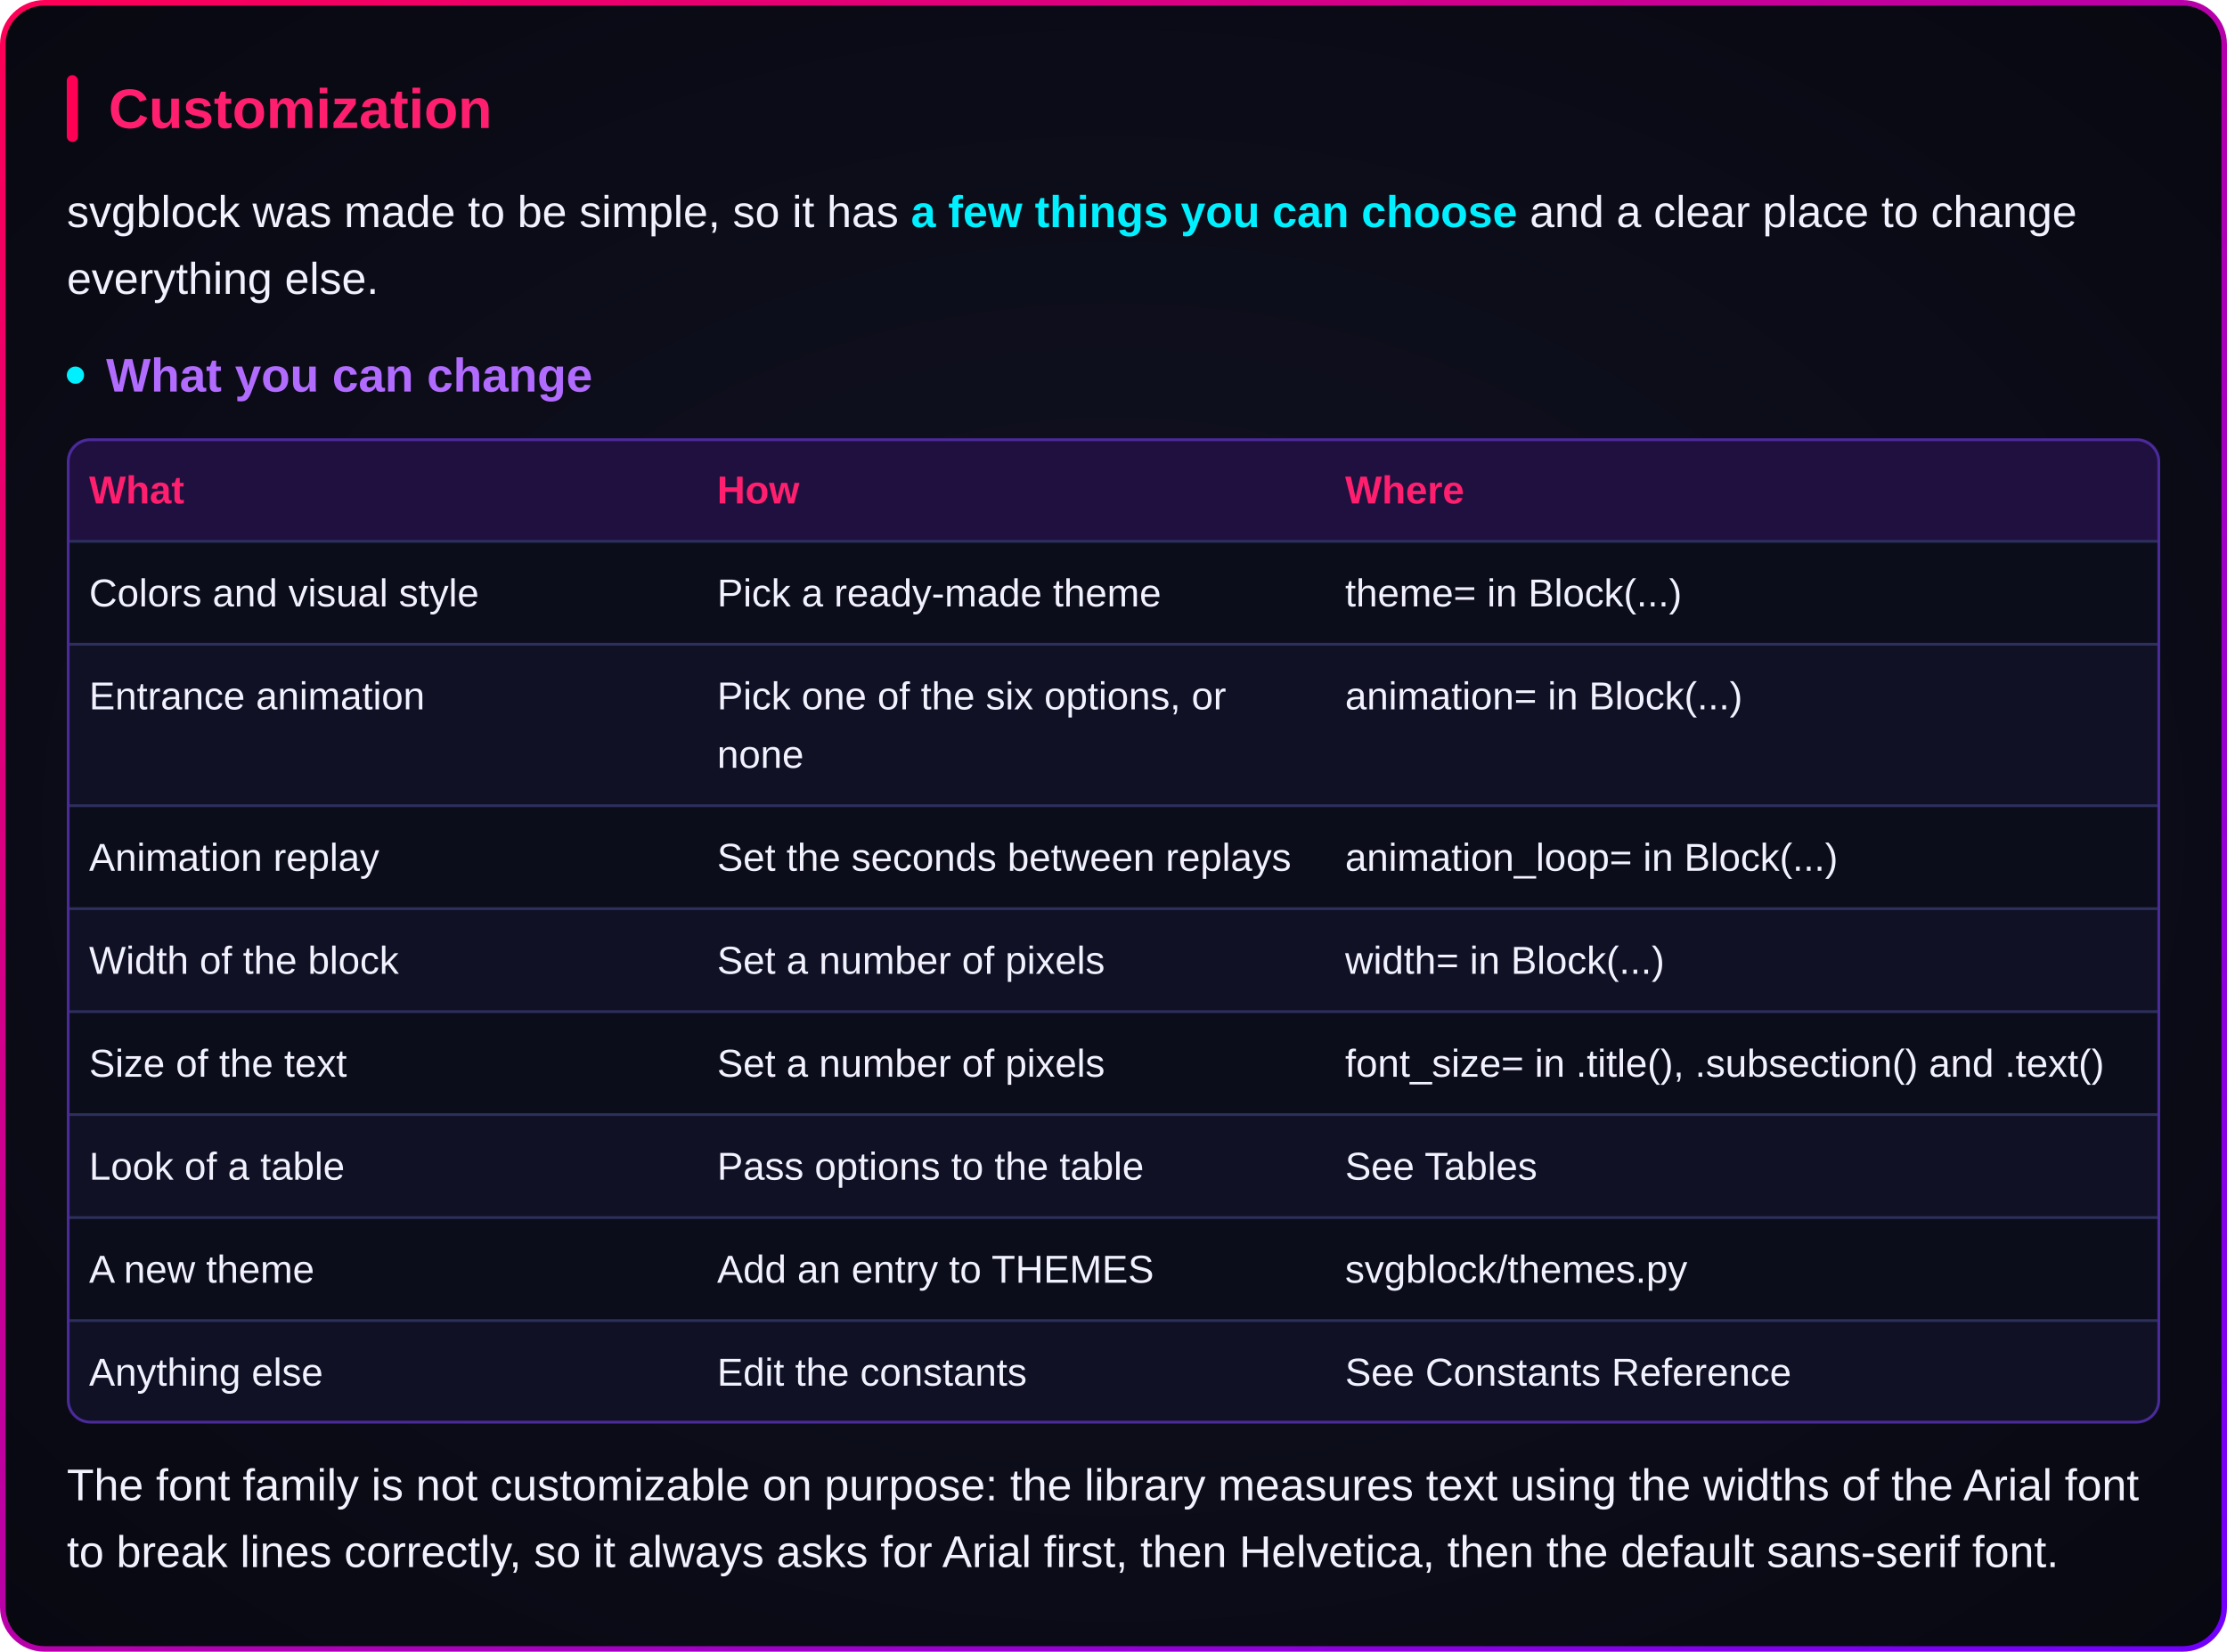
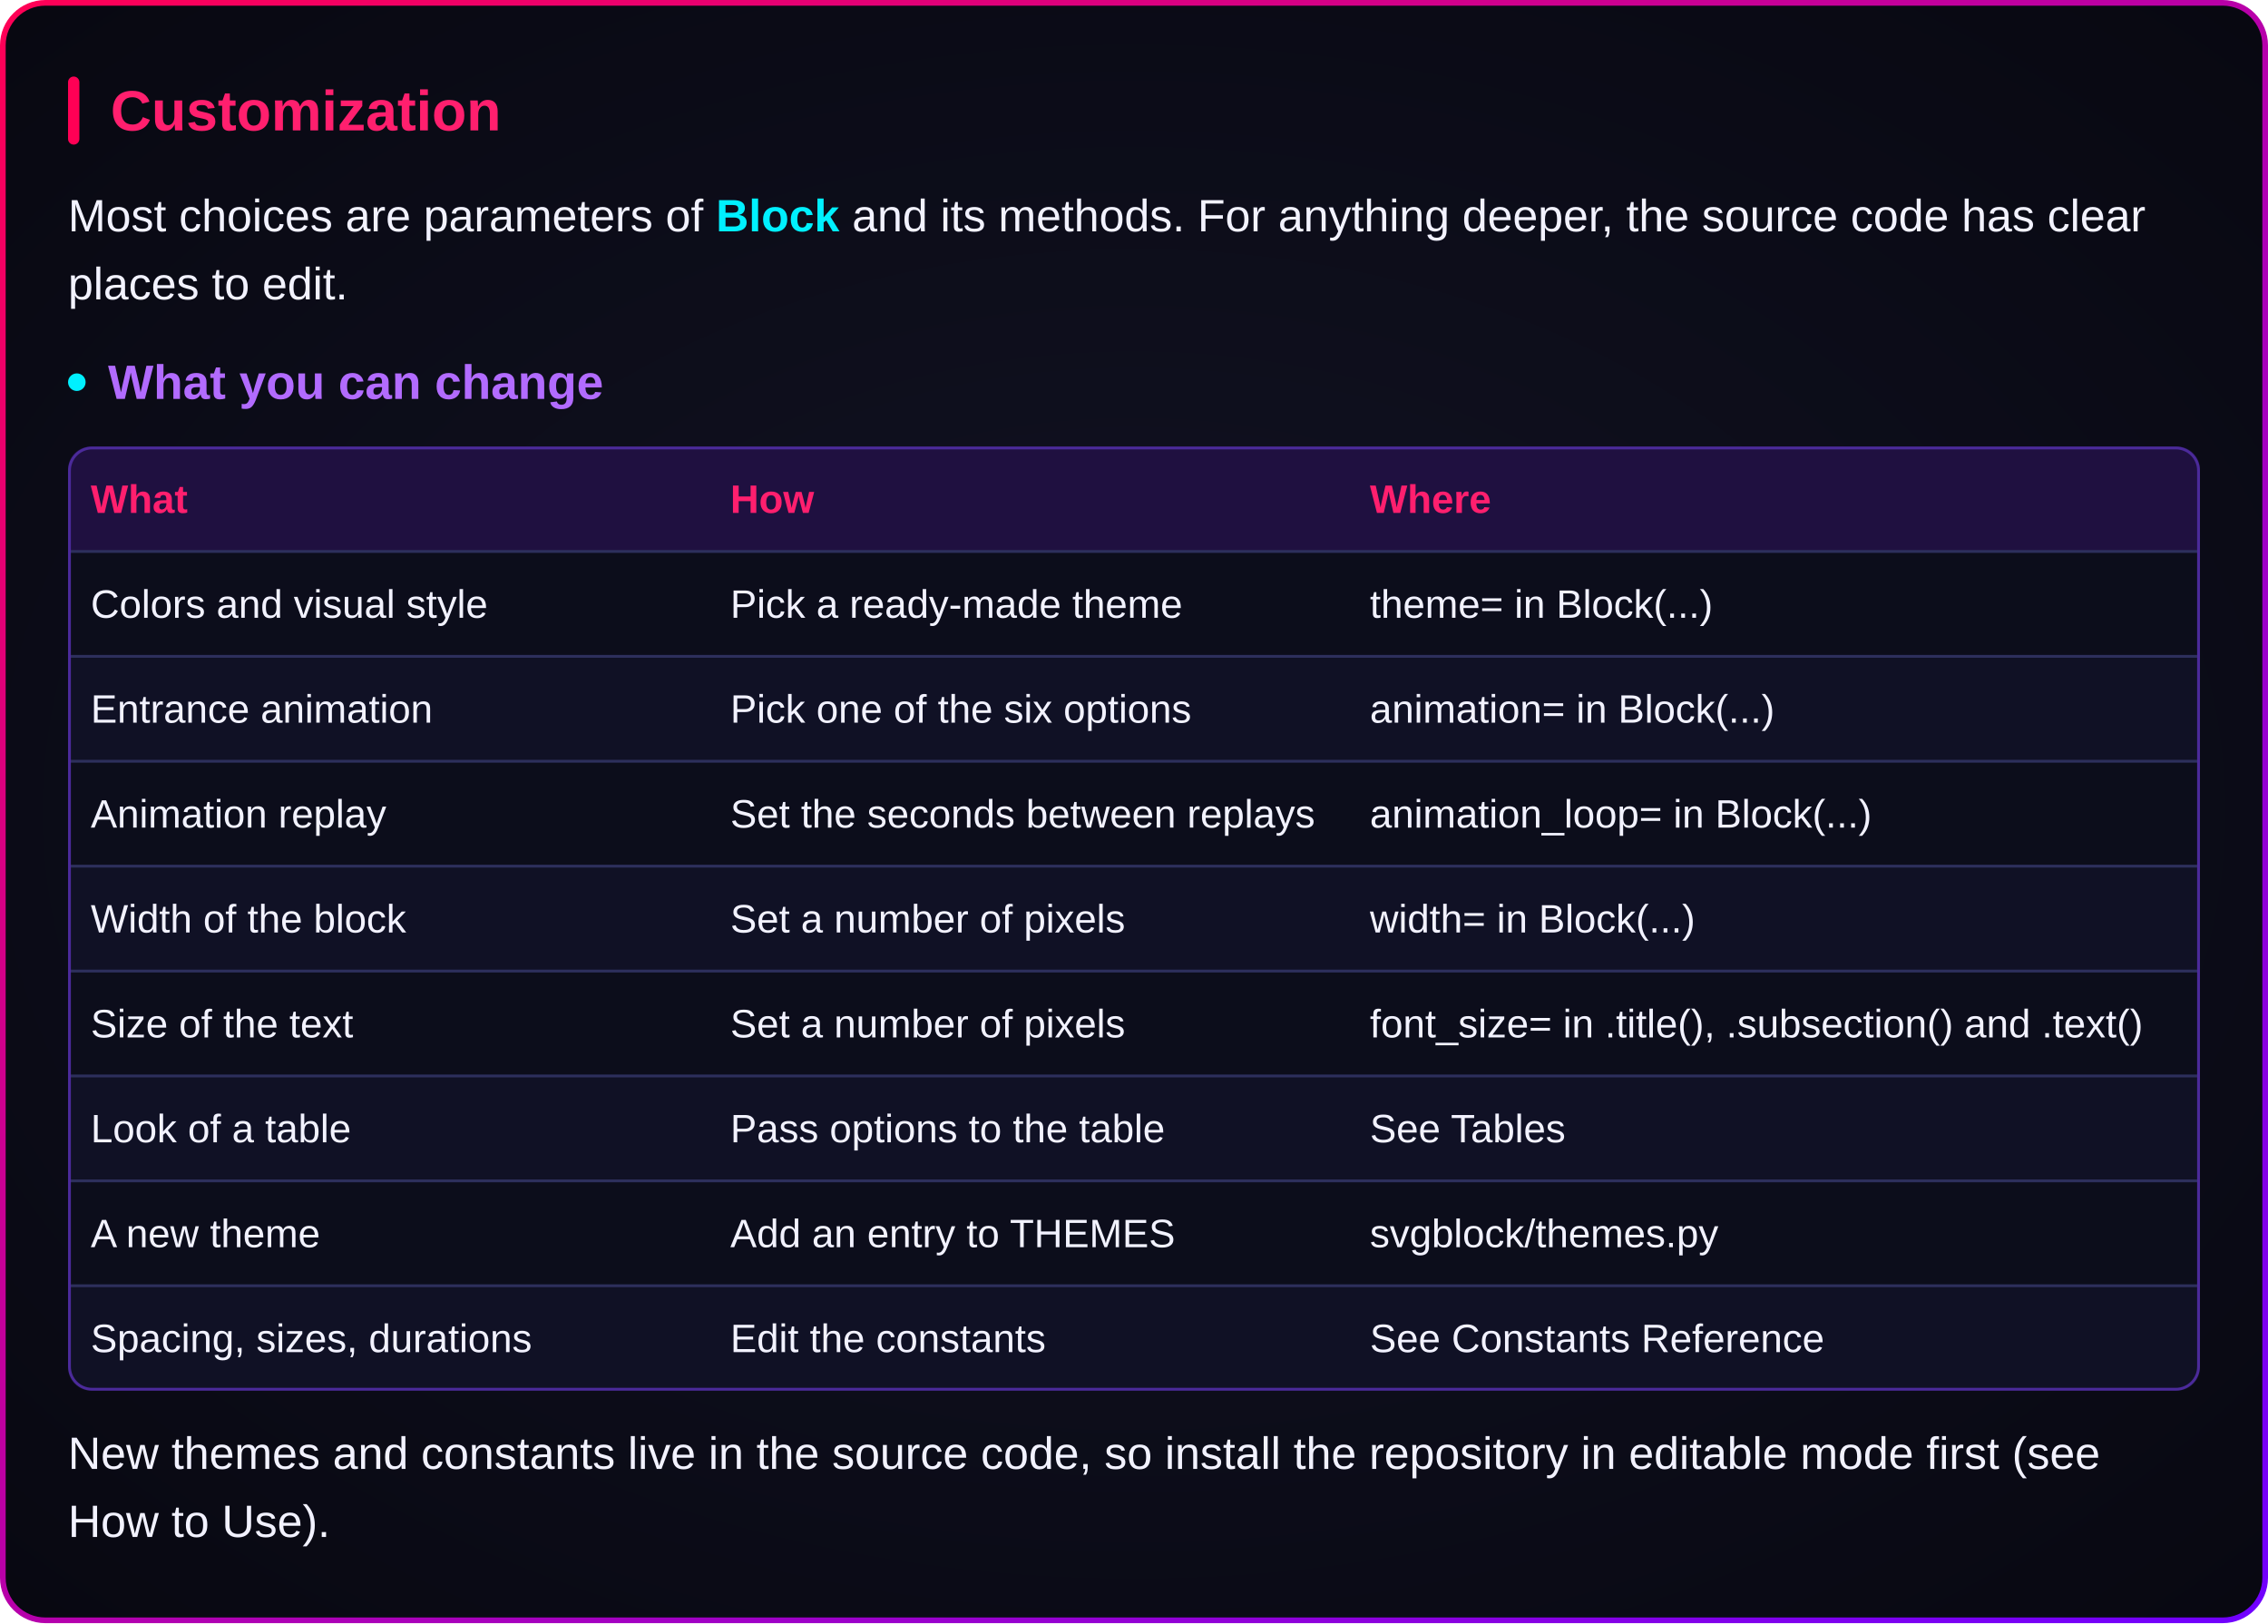
- <svg xmlns="http://www.w3.org/2000/svg" width="800" height="593.5" viewBox="0 0 800 593.5">
+ <svg xmlns="http://www.w3.org/2000/svg" width="800" height="572.5" viewBox="0 0 800 572.5">
  <style>
@keyframes entry {
  from { opacity: 0; } to { opacity: 1; transform: none; }
}
.entry {
  animation: entry 0.8s ease-out both;
  transform-box: fill-box;
  transform-origin: center;
}
@media (prefers-reduced-motion: reduce) {
  .entry { animation: none; }
}
</style>
  <g class="entry">
    <defs>
      <radialGradient id="background" cx="0.5" cy="0.5" r="0.7">
        <stop offset="0" stop-color="#121324" />
        <stop offset="1" stop-color="#080811" />
      </radialGradient>
      <linearGradient id="border" x1="0" y1="0" x2="1" y2="1">
        <stop offset="0" stop-color="#FF0055" />
        <stop offset="1" stop-color="#7000FF" />
      </linearGradient>
    </defs>
-     <rect x="1" y="1" width="798" height="591.5" rx="15" fill="url(#background)" stroke="none" stroke-width="2" />
-     <rect x="1" y="1" width="798" height="591.5" rx="15" fill="none" stroke="url(#border)" stroke-width="2" />
+     <rect x="1" y="1" width="798" height="570.5" rx="15" fill="url(#background)" stroke="none" stroke-width="2" />
+     <rect x="1" y="1" width="798" height="570.5" rx="15" fill="none" stroke="url(#border)" stroke-width="2" />
    <g font-family="Arial, Helvetica, sans-serif">
      <rect x="24.0" y="27.0" width="4" height="24.0" rx="2" fill="#FF0055" />
      <text x="39.0" y="46.0" font-size="20" fill="#FF1F6E" font-weight="700">Customization</text>
-       <text x="24.0" y="81.6" font-size="16" fill="#F2F2FF">svgblock was made to be simple, so it has <tspan fill="#00F0FF" font-weight="700">a few things you can choose</tspan> and a clear place to change</text>
-       <text x="24.0" y="105.6" font-size="16" fill="#F2F2FF">everything else.</text>
+       <text x="24.0" y="81.6" font-size="16" fill="#F2F2FF">Most choices are parameters of <tspan fill="#00F0FF" font-weight="700">Block</tspan> and its methods. For anything deeper, the source code has clear</text>
+       <text x="24.0" y="105.6" font-size="16" fill="#F2F2FF">places to edit.</text>
      <circle cx="27.1" cy="134.8" r="3.1" fill="#00F0FF" />
      <text x="38.1" y="140.7" font-size="17" fill="#B26BFF" font-weight="700">What you can change</text>
      <clipPath id="table-clip-24-158">
-         <rect x="24.0" y="157.5" width="752.0" height="354.0" rx="8" />
+         <rect x="24.0" y="157.5" width="752.0" height="333.0" rx="8" />
      </clipPath>
      <g clip-path="url(#table-clip-24-158)">
-         <rect x="24.0" y="157.5" width="752.0" height="354.0" fill="#0C0D1B" />
+         <rect x="24.0" y="157.5" width="752.0" height="333.0" fill="#0C0D1B" />
        <rect x="24.0" y="157.5" width="752.0" height="37.0" fill="#1F1040" />
-         <rect x="24.0" y="231.5" width="752.0" height="58.0" fill="#101125" />
-         <rect x="24.0" y="326.5" width="752.0" height="37.0" fill="#101125" />
-         <rect x="24.0" y="400.5" width="752.0" height="37.0" fill="#101125" />
-         <rect x="24.0" y="474.5" width="752.0" height="37.0" fill="#101125" />
+         <rect x="24.0" y="231.5" width="752.0" height="37.0" fill="#101125" />
+         <rect x="24.0" y="305.5" width="752.0" height="37.0" fill="#101125" />
+         <rect x="24.0" y="379.5" width="752.0" height="37.0" fill="#101125" />
+         <rect x="24.0" y="453.5" width="752.0" height="37.0" fill="#101125" />
      </g>
      <line x1="24.0" y1="194.5" x2="776.0" y2="194.5" stroke="#2D2F5C" stroke-width="1" />
      <line x1="24.0" y1="231.5" x2="776.0" y2="231.5" stroke="#2D2F5C" stroke-width="1" />
-       <line x1="24.0" y1="289.5" x2="776.0" y2="289.5" stroke="#2D2F5C" stroke-width="1" />
-       <line x1="24.0" y1="326.5" x2="776.0" y2="326.5" stroke="#2D2F5C" stroke-width="1" />
-       <line x1="24.0" y1="363.5" x2="776.0" y2="363.5" stroke="#2D2F5C" stroke-width="1" />
-       <line x1="24.0" y1="400.5" x2="776.0" y2="400.5" stroke="#2D2F5C" stroke-width="1" />
-       <line x1="24.0" y1="437.5" x2="776.0" y2="437.5" stroke="#2D2F5C" stroke-width="1" />
-       <line x1="24.0" y1="474.5" x2="776.0" y2="474.5" stroke="#2D2F5C" stroke-width="1" />
+       <line x1="24.0" y1="268.5" x2="776.0" y2="268.5" stroke="#2D2F5C" stroke-width="1" />
+       <line x1="24.0" y1="305.5" x2="776.0" y2="305.5" stroke="#2D2F5C" stroke-width="1" />
+       <line x1="24.0" y1="342.5" x2="776.0" y2="342.5" stroke="#2D2F5C" stroke-width="1" />
+       <line x1="24.0" y1="379.5" x2="776.0" y2="379.5" stroke="#2D2F5C" stroke-width="1" />
+       <line x1="24.0" y1="416.5" x2="776.0" y2="416.5" stroke="#2D2F5C" stroke-width="1" />
+       <line x1="24.0" y1="453.5" x2="776.0" y2="453.5" stroke="#2D2F5C" stroke-width="1" />
      <text x="32.0" y="180.9" font-size="14" fill="#FF1F6E" font-weight="700">What</text>
      <text x="257.6" y="180.9" font-size="14" fill="#FF1F6E" font-weight="700">How</text>
      <text x="483.2" y="180.9" font-size="14" fill="#FF1F6E" font-weight="700">Where</text>
      <text x="32.0" y="217.9" font-size="14" fill="#F2F2FF">Colors and visual style</text>
      <text x="257.6" y="217.9" font-size="14" fill="#F2F2FF">Pick a ready-made theme</text>
      <text x="483.2" y="217.9" font-size="14" fill="#F2F2FF">theme= in Block(...)</text>
      <text x="32.0" y="254.9" font-size="14" fill="#F2F2FF">Entrance animation</text>
-       <text x="257.6" y="254.9" font-size="14" fill="#F2F2FF">Pick one of the six options, or</text>
-       <text x="257.6" y="275.9" font-size="14" fill="#F2F2FF">none</text>
+       <text x="257.6" y="254.9" font-size="14" fill="#F2F2FF">Pick one of the six options</text>
      <text x="483.2" y="254.9" font-size="14" fill="#F2F2FF">animation= in Block(...)</text>
-       <text x="32.0" y="312.9" font-size="14" fill="#F2F2FF">Animation replay</text>
-       <text x="257.6" y="312.9" font-size="14" fill="#F2F2FF">Set the seconds between replays</text>
-       <text x="483.2" y="312.9" font-size="14" fill="#F2F2FF">animation_loop= in Block(...)</text>
-       <text x="32.0" y="349.9" font-size="14" fill="#F2F2FF">Width of the block</text>
-       <text x="257.6" y="349.9" font-size="14" fill="#F2F2FF">Set a number of pixels</text>
-       <text x="483.2" y="349.9" font-size="14" fill="#F2F2FF">width= in Block(...)</text>
-       <text x="32.0" y="386.9" font-size="14" fill="#F2F2FF">Size of the text</text>
-       <text x="257.6" y="386.9" font-size="14" fill="#F2F2FF">Set a number of pixels</text>
-       <text x="483.2" y="386.9" font-size="14" fill="#F2F2FF">font_size= in .title(), .subsection() and .text()</text>
-       <text x="32.0" y="423.9" font-size="14" fill="#F2F2FF">Look of a table</text>
-       <text x="257.6" y="423.9" font-size="14" fill="#F2F2FF">Pass options to the table</text>
-       <text x="483.2" y="423.9" font-size="14" fill="#F2F2FF">See Tables</text>
-       <text x="32.0" y="460.9" font-size="14" fill="#F2F2FF">A new theme</text>
-       <text x="257.6" y="460.9" font-size="14" fill="#F2F2FF">Add an entry to THEMES</text>
-       <text x="483.2" y="460.9" font-size="14" fill="#F2F2FF">svgblock/themes.py</text>
-       <text x="32.0" y="497.9" font-size="14" fill="#F2F2FF">Anything else</text>
-       <text x="257.6" y="497.9" font-size="14" fill="#F2F2FF">Edit the constants</text>
-       <text x="483.2" y="497.9" font-size="14" fill="#F2F2FF">See Constants Reference</text>
-       <rect x="24.5" y="158.0" width="751.0" height="353.0" rx="8" fill="none" stroke="#4B2A9A" stroke-width="1" />
-       <text x="24.0" y="539.1" font-size="16" fill="#F2F2FF">The font family is not customizable on purpose: the library measures text using the widths of the Arial font</text>
-       <text x="24.0" y="563.1" font-size="16" fill="#F2F2FF">to break lines correctly, so it always asks for Arial first, then Helvetica, then the default sans-serif font.</text>
+       <text x="32.0" y="291.9" font-size="14" fill="#F2F2FF">Animation replay</text>
+       <text x="257.6" y="291.9" font-size="14" fill="#F2F2FF">Set the seconds between replays</text>
+       <text x="483.2" y="291.9" font-size="14" fill="#F2F2FF">animation_loop= in Block(...)</text>
+       <text x="32.0" y="328.9" font-size="14" fill="#F2F2FF">Width of the block</text>
+       <text x="257.6" y="328.9" font-size="14" fill="#F2F2FF">Set a number of pixels</text>
+       <text x="483.2" y="328.9" font-size="14" fill="#F2F2FF">width= in Block(...)</text>
+       <text x="32.0" y="365.9" font-size="14" fill="#F2F2FF">Size of the text</text>
+       <text x="257.6" y="365.9" font-size="14" fill="#F2F2FF">Set a number of pixels</text>
+       <text x="483.2" y="365.9" font-size="14" fill="#F2F2FF">font_size= in .title(), .subsection() and .text()</text>
+       <text x="32.0" y="402.9" font-size="14" fill="#F2F2FF">Look of a table</text>
+       <text x="257.6" y="402.9" font-size="14" fill="#F2F2FF">Pass options to the table</text>
+       <text x="483.2" y="402.9" font-size="14" fill="#F2F2FF">See Tables</text>
+       <text x="32.0" y="439.9" font-size="14" fill="#F2F2FF">A new theme</text>
+       <text x="257.6" y="439.9" font-size="14" fill="#F2F2FF">Add an entry to THEMES</text>
+       <text x="483.2" y="439.9" font-size="14" fill="#F2F2FF">svgblock/themes.py</text>
+       <text x="32.0" y="476.9" font-size="14" fill="#F2F2FF">Spacing, sizes, durations</text>
+       <text x="257.6" y="476.9" font-size="14" fill="#F2F2FF">Edit the constants</text>
+       <text x="483.2" y="476.9" font-size="14" fill="#F2F2FF">See Constants Reference</text>
+       <rect x="24.5" y="158.0" width="751.0" height="332.0" rx="8" fill="none" stroke="#4B2A9A" stroke-width="1" />
+       <text x="24.0" y="518.1" font-size="16" fill="#F2F2FF">New themes and constants live in the source code, so install the repository in editable mode first (see</text>
+       <text x="24.0" y="542.1" font-size="16" fill="#F2F2FF">How to Use).</text>
    </g>
  </g>
</svg>
